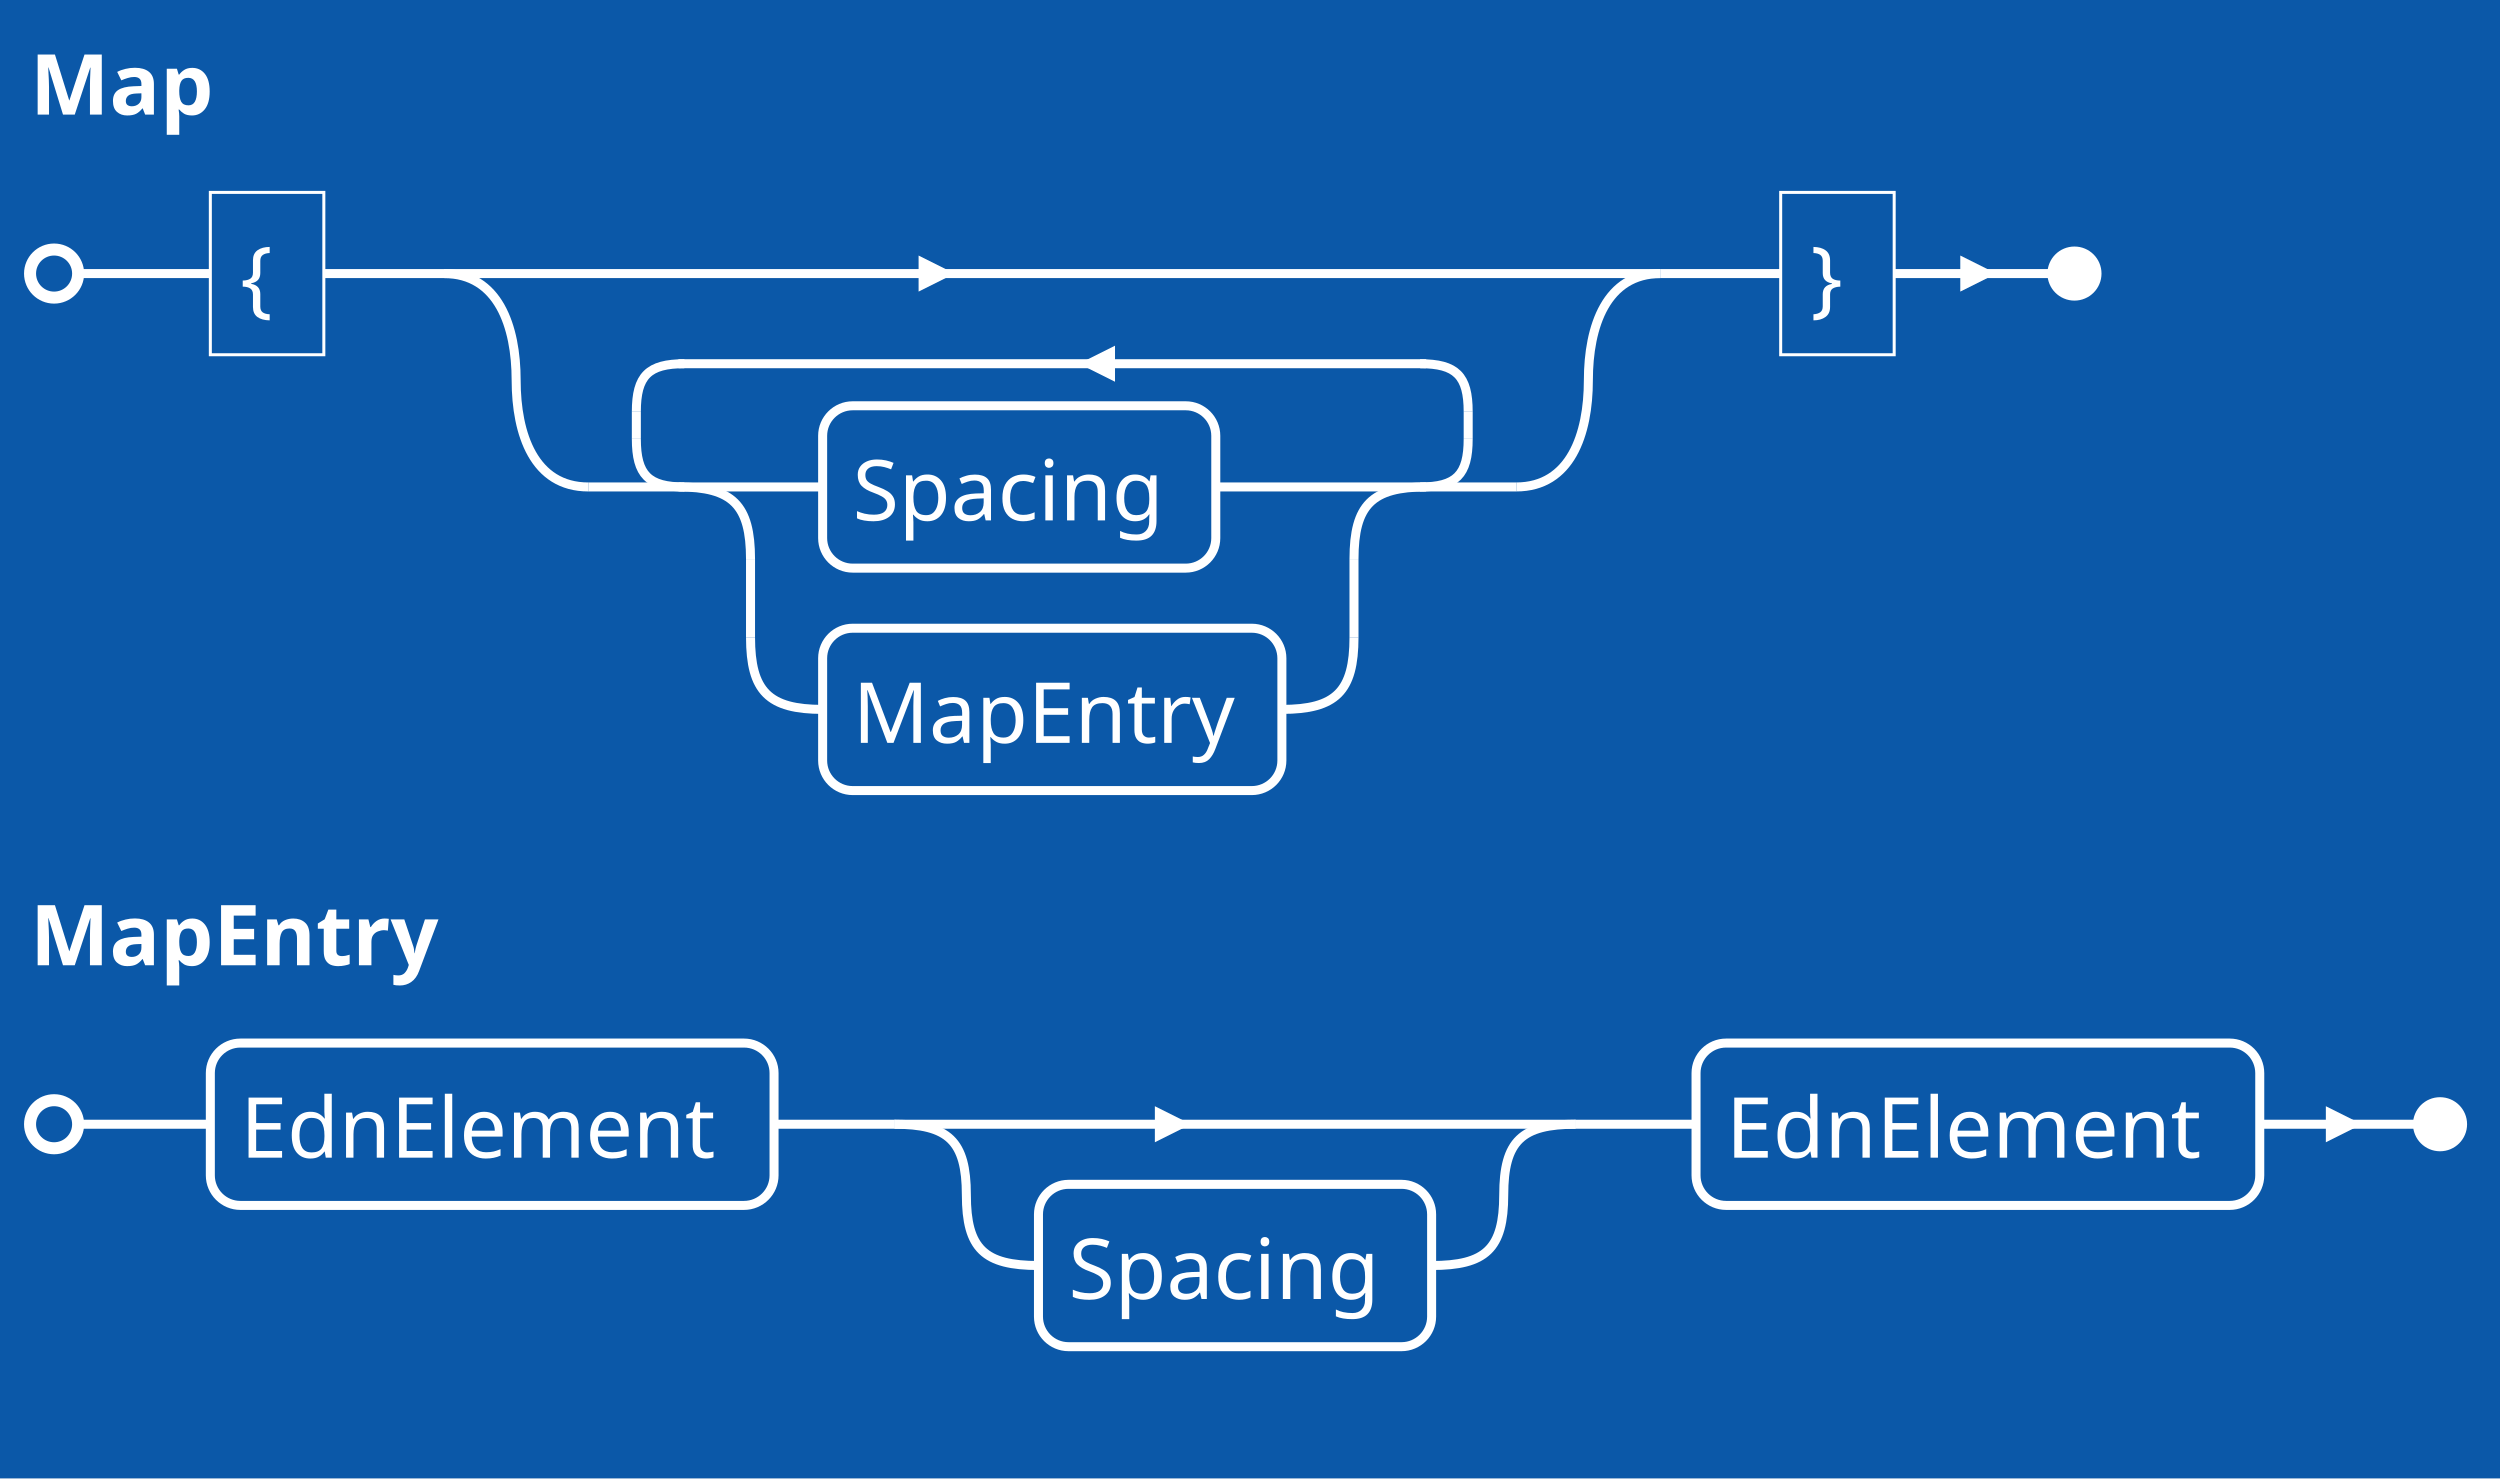
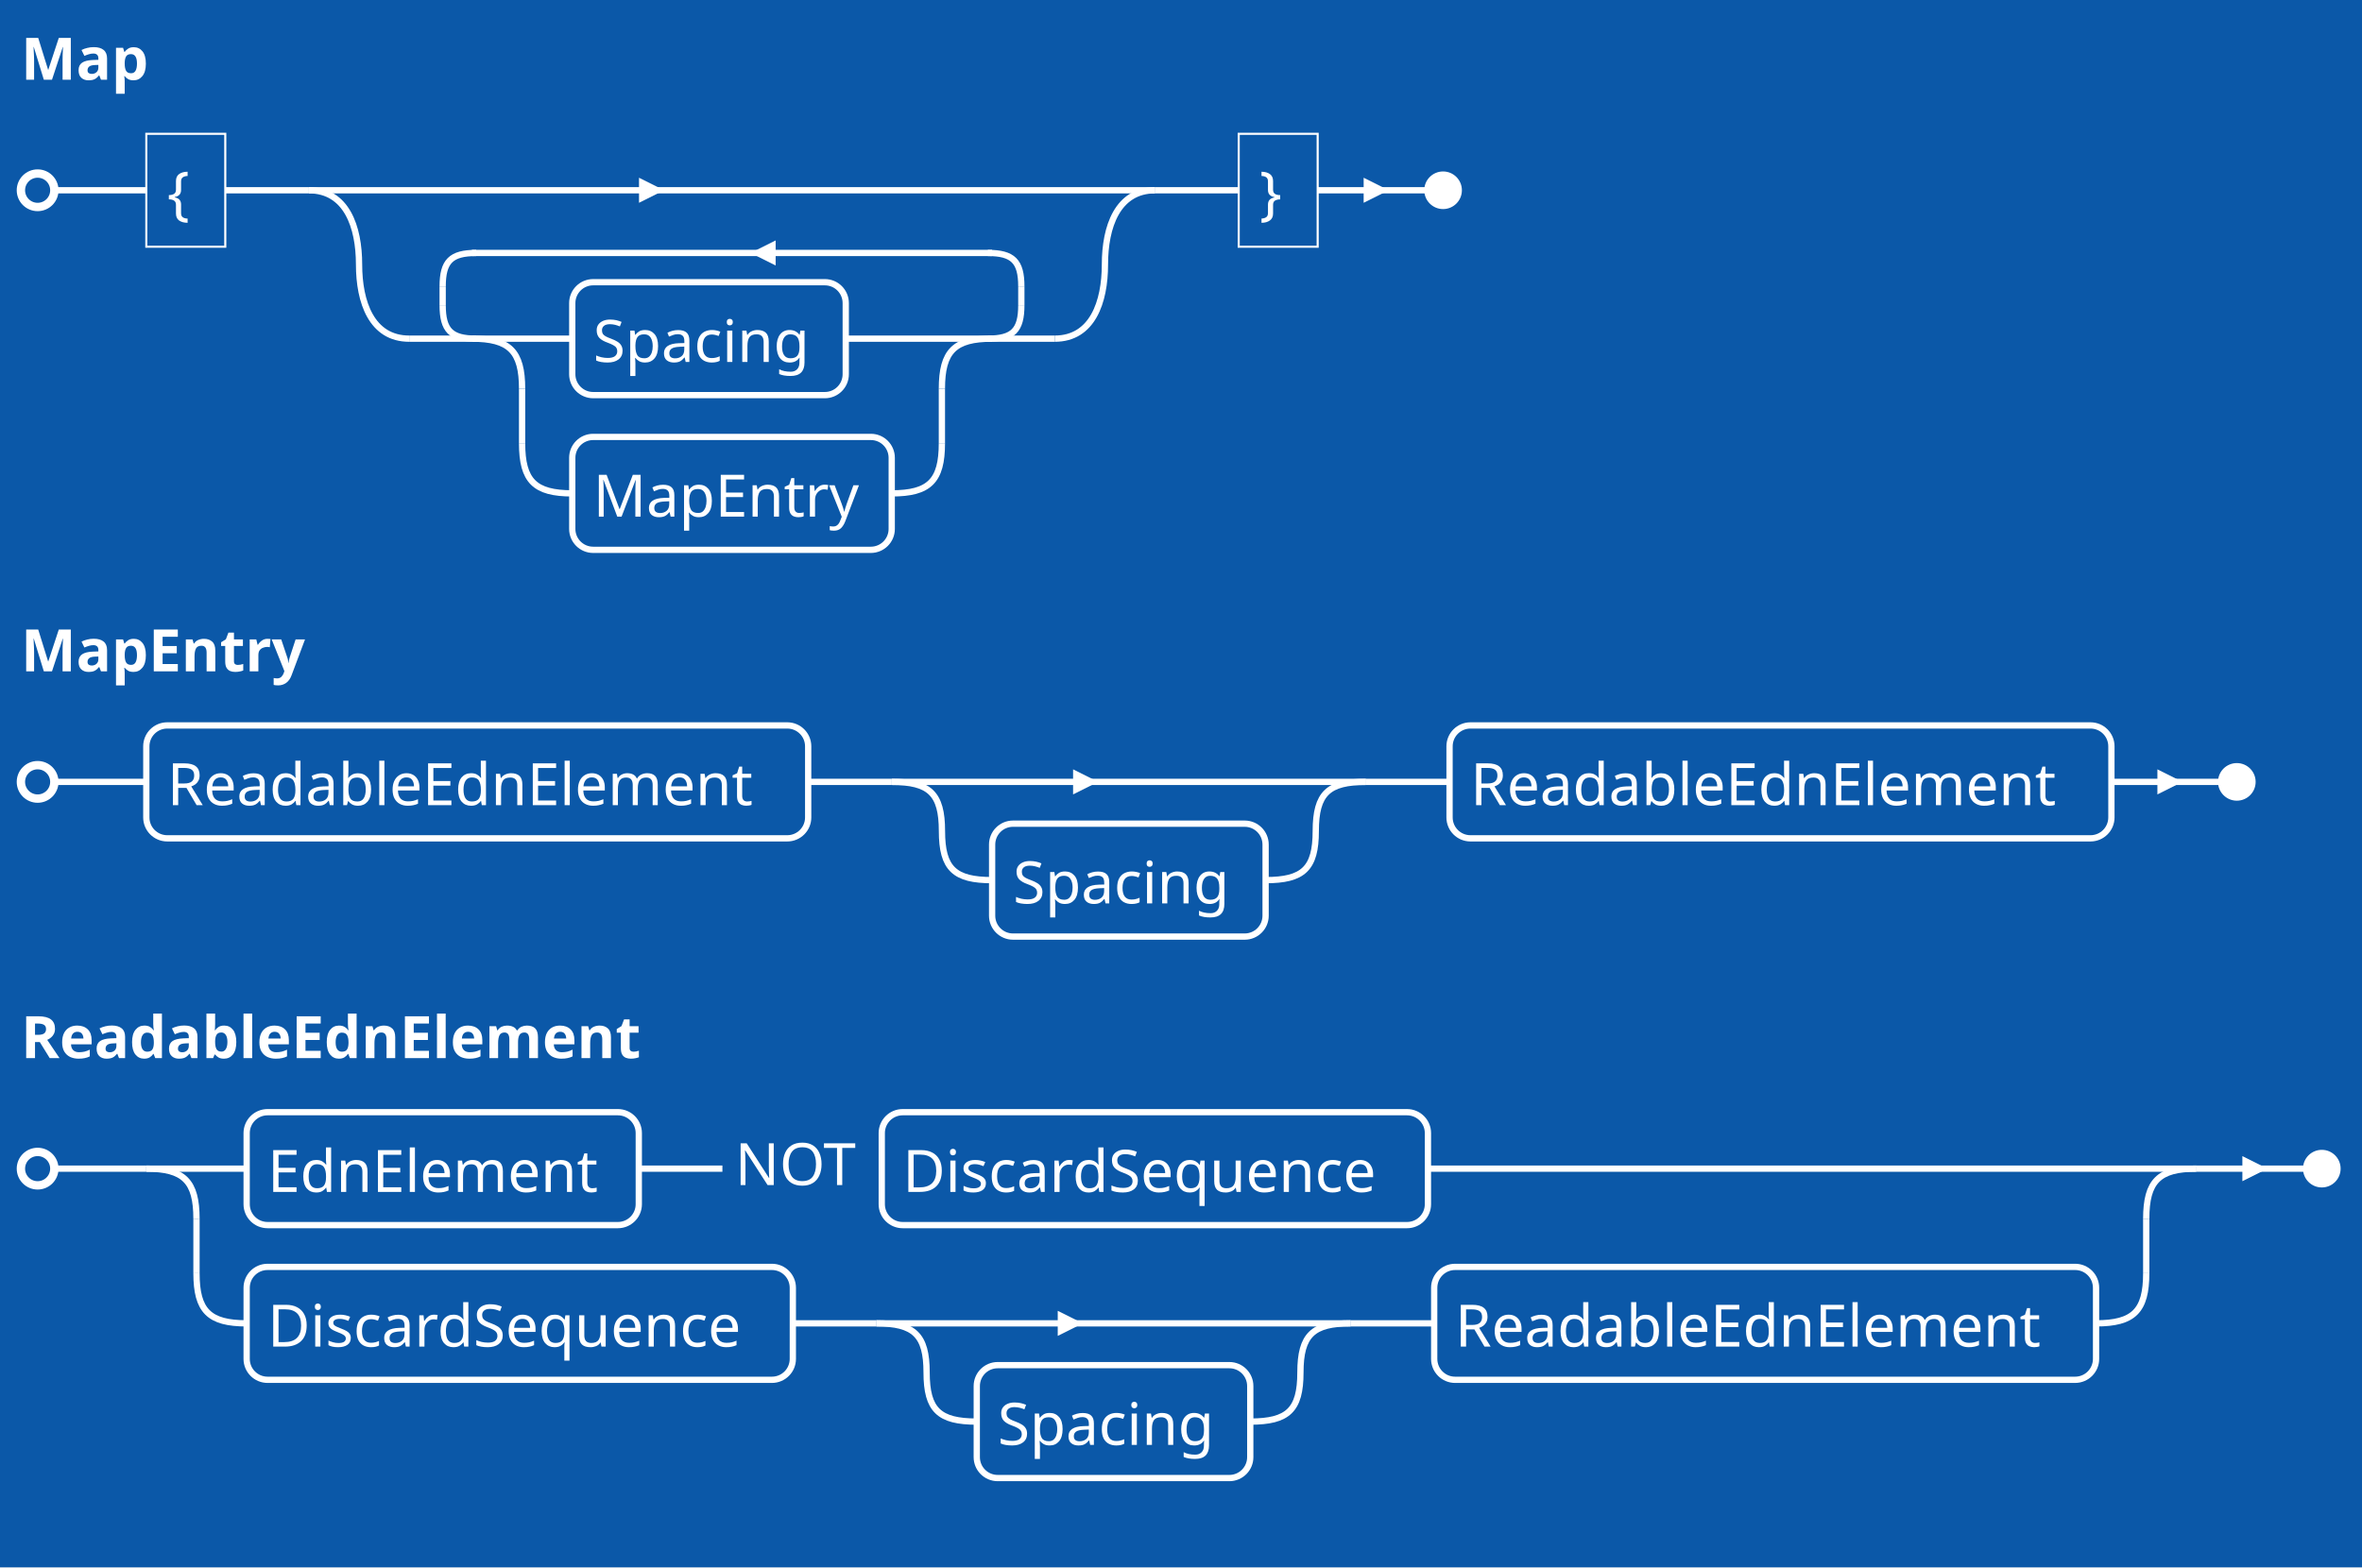
- <svg xmlns="http://www.w3.org/2000/svg" contentStyleType="text/css" data-diagram-type="EBNF" height="246px" preserveAspectRatio="none" style="width:416px;height:246px;background:#0B58A8;" version="1.1" viewBox="0 0 416 246" width="416px" zoomAndPan="magnify">
+ <svg xmlns="http://www.w3.org/2000/svg" contentStyleType="text/css" data-diagram-type="EBNF" height="375px" preserveAspectRatio="none" style="width:565px;height:375px;background:#0B58A8;" version="1.1" viewBox="0 0 565 375" width="565px" zoomAndPan="magnify">
  <defs />
  <g>
-     <rect fill="#0B58A8" height="246" style="stroke:none;stroke-width:1;" width="416" x="0" y="0" />
+     <rect fill="#0B58A8" height="375" style="stroke:none;stroke-width:1;" width="565" x="0" y="0" />
    <text fill="#FFFFFF" font-family="Verdana" font-size="14" font-weight="bold" lengthAdjust="spacing" textLength="32.409" x="5" y="19.075">Map</text>
    <line style="stroke:#FFFFFF;stroke-width:1.5;" x1="35" x2="35" y1="45.522" y2="45.522" />
    <rect fill="none" height="27.015" style="stroke:#FFFFFF;stroke-width:0.5;" width="18.887" x="35" y="32.015" />
    <text fill="#FFFFFF" font-family="Verdana" font-size="14" lengthAdjust="spacing" textLength="8.887" x="40" y="51.09">{</text>
    <line style="stroke:#FFFFFF;stroke-width:1.5;" x1="53.887" x2="73.887" y1="45.522" y2="45.522" />
    <line style="stroke:#FFFFFF;stroke-width:1.5;" x1="73.887" x2="276.305" y1="45.522" y2="45.522" />
    <path d="M152.854,45.522 L152.854,42.522 L158.854,45.522 L152.854,48.522 L152.854,45.522" fill="#FFFFFF" />
    <path d="M73.887,45.522 C82.887,45.522 85.887,54.276 85.887,63.276 C85.887,72.276 88.887,81.029 97.887,81.029" fill="none" style="stroke:#FFFFFF;stroke-width:1.5;" />
    <path d="M252.305,81.029 C261.305,81.029 264.305,72.276 264.305,63.276 C264.305,54.276 267.305,45.522 276.305,45.522" fill="none" style="stroke:#FFFFFF;stroke-width:1.5;" />
    <path d="M105.887,73.029 C105.887,79.029 107.887,81.029 113.887,81.029" fill="none" style="stroke:#FFFFFF;stroke-width:1.5;" />
    <line style="stroke:#FFFFFF;stroke-width:1.5;" x1="105.887" x2="105.887" y1="68.522" y2="73.029" />
    <path d="M105.887,68.522 C105.887,62.522 107.887,60.522 113.887,60.522" fill="none" style="stroke:#FFFFFF;stroke-width:1.5;" />
    <line style="stroke:#FFFFFF;stroke-width:1.5;" x1="112.887" x2="237.305" y1="60.522" y2="60.522" />
    <path d="M185.537,60.522 L185.537,57.522 L179.537,60.522 L185.537,63.522 L185.537,60.522" fill="#FFFFFF" />
    <path d="M244.305,73.029 C244.305,79.029 242.305,81.029 236.305,81.029" fill="none" style="stroke:#FFFFFF;stroke-width:1.5;" />
    <line style="stroke:#FFFFFF;stroke-width:1.5;" x1="244.305" x2="244.305" y1="68.522" y2="73.029" />
    <path d="M236.305,60.522 C242.305,60.522 244.305,62.522 244.305,68.522" fill="none" style="stroke:#FFFFFF;stroke-width:1.5;" />
    <line style="stroke:#FFFFFF;stroke-width:1.5;" x1="97.887" x2="112.887" y1="81.029" y2="81.029" />
    <line style="stroke:#FFFFFF;stroke-width:1.5;" x1="237.305" x2="252.305" y1="81.029" y2="81.029" />
    <rect fill="#0B58A8" height="27.015" rx="5" ry="5" style="stroke:#FFFFFF;stroke-width:1.5;" width="65.419" x="136.887" y="67.522" />
    <text fill="#FFFFFF" font-family="Verdana" font-size="14" lengthAdjust="spacing" textLength="55.419" x="141.887" y="86.597">Spacing</text>
    <line style="stroke:#FFFFFF;stroke-width:1.5;" x1="112.887" x2="136.887" y1="81.029" y2="81.029" />
    <line style="stroke:#FFFFFF;stroke-width:1.5;" x1="202.306" x2="237.305" y1="81.029" y2="81.029" />
    <rect fill="#0B58A8" height="27.015" rx="5" ry="5" style="stroke:#FFFFFF;stroke-width:1.5;" width="76.418" x="136.887" y="104.537" />
    <text fill="#FFFFFF" font-family="Verdana" font-size="14" lengthAdjust="spacing" textLength="66.418" x="141.887" y="123.612">MapEntry</text>
    <line style="stroke:#FFFFFF;stroke-width:1.5;" x1="213.305" x2="213.305" y1="118.044" y2="118.044" />
    <path d="M124.887,106.044 C124.887,115.044 127.887,118.044 136.887,118.044" fill="none" style="stroke:#FFFFFF;stroke-width:1.5;" />
    <line style="stroke:#FFFFFF;stroke-width:1.5;" x1="124.887" x2="124.887" y1="93.029" y2="106.044" />
    <path d="M112.887,81.029 C121.887,81.029 124.887,84.029 124.887,93.029" fill="none" style="stroke:#FFFFFF;stroke-width:1.5;" />
    <path d="M225.305,106.044 C225.305,115.044 222.305,118.044 213.305,118.044" fill="none" style="stroke:#FFFFFF;stroke-width:1.5;" />
    <line style="stroke:#FFFFFF;stroke-width:1.5;" x1="225.305" x2="225.305" y1="93.029" y2="106.044" />
    <path d="M225.305,93.029 C225.305,84.029 228.305,81.029 237.305,81.029" fill="none" style="stroke:#FFFFFF;stroke-width:1.5;" />
    <line style="stroke:#FFFFFF;stroke-width:1.5;" x1="276.305" x2="296.305" y1="45.522" y2="45.522" />
    <rect fill="none" height="27.015" style="stroke:#FFFFFF;stroke-width:0.5;" width="18.887" x="296.305" y="32.015" />
    <text fill="#FFFFFF" font-family="Verdana" font-size="14" lengthAdjust="spacing" textLength="8.887" x="301.305" y="51.09">}</text>
    <ellipse cx="9" cy="45.522" fill="none" rx="4" ry="4" style="stroke:#FFFFFF;stroke-width:2;" />
    <ellipse cx="345.191" cy="45.522" fill="#FFFFFF" rx="4" ry="4" style="stroke:#FFFFFF;stroke-width:1;" />
    <line style="stroke:#FFFFFF;stroke-width:1.5;" x1="13" x2="35" y1="45.522" y2="45.522" />
    <line style="stroke:#FFFFFF;stroke-width:1.5;" x1="315.191" x2="341.191" y1="45.522" y2="45.522" />
    <path d="M326.191,45.522 L326.191,42.522 L332.191,45.522 L326.191,48.522 L326.191,45.522" fill="#FFFFFF" />
    <text fill="#FFFFFF" font-family="Verdana" font-size="14" font-weight="bold" lengthAdjust="spacing" textLength="74.395" x="5" y="160.626">MapEntry</text>
    <line style="stroke:#FFFFFF;stroke-width:1.5;" x1="35" x2="35" y1="187.073" y2="187.073" />
-     <rect fill="#0B58A8" height="27.015" rx="5" ry="5" style="stroke:#FFFFFF;stroke-width:1.5;" width="93.802" x="35" y="173.566" />
-     <text fill="#FFFFFF" font-family="Verdana" font-size="14" lengthAdjust="spacing" textLength="83.802" x="40" y="192.641">EdnElement</text>
-     <line style="stroke:#FFFFFF;stroke-width:1.5;" x1="128.802" x2="148.802" y1="187.073" y2="187.073" />
-     <line style="stroke:#FFFFFF;stroke-width:1.5;" x1="148.802" x2="262.221" y1="187.073" y2="187.073" />
-     <path d="M192.169,187.073 L192.169,184.073 L198.169,187.073 L192.169,190.073 L192.169,187.073" fill="#FFFFFF" />
-     <path d="M148.802,187.073 C157.802,187.073 160.802,189.827 160.802,198.827 C160.802,207.827 163.802,210.581 172.802,210.581" fill="none" style="stroke:#FFFFFF;stroke-width:1.5;" />
-     <path d="M238.221,210.581 C247.221,210.581 250.221,207.827 250.221,198.827 C250.221,189.827 253.221,187.073 262.221,187.073" fill="none" style="stroke:#FFFFFF;stroke-width:1.5;" />
-     <rect fill="#0B58A8" height="27.015" rx="5" ry="5" style="stroke:#FFFFFF;stroke-width:1.5;" width="65.419" x="172.802" y="197.073" />
-     <text fill="#FFFFFF" font-family="Verdana" font-size="14" lengthAdjust="spacing" textLength="55.419" x="177.802" y="216.148">Spacing</text>
-     <line style="stroke:#FFFFFF;stroke-width:1.5;" x1="262.221" x2="282.221" y1="187.073" y2="187.073" />
-     <rect fill="#0B58A8" height="27.015" rx="5" ry="5" style="stroke:#FFFFFF;stroke-width:1.5;" width="93.802" x="282.221" y="173.566" />
-     <text fill="#FFFFFF" font-family="Verdana" font-size="14" lengthAdjust="spacing" textLength="83.802" x="287.221" y="192.641">EdnElement</text>
+     <rect fill="#0B58A8" height="27.015" rx="5" ry="5" style="stroke:#FFFFFF;stroke-width:1.5;" width="158.319" x="35" y="173.566" />
+     <text fill="#FFFFFF" font-family="Verdana" font-size="14" lengthAdjust="spacing" textLength="148.319" x="40" y="192.641">ReadableEdnElement</text>
+     <line style="stroke:#FFFFFF;stroke-width:1.5;" x1="193.319" x2="213.319" y1="187.073" y2="187.073" />
+     <line style="stroke:#FFFFFF;stroke-width:1.5;" x1="213.319" x2="326.738" y1="187.073" y2="187.073" />
+     <path d="M256.687,187.073 L256.687,184.073 L262.687,187.073 L256.687,190.073 L256.687,187.073" fill="#FFFFFF" />
+     <path d="M213.319,187.073 C222.319,187.073 225.319,189.827 225.319,198.827 C225.319,207.827 228.319,210.581 237.319,210.581" fill="none" style="stroke:#FFFFFF;stroke-width:1.5;" />
+     <path d="M302.738,210.581 C311.738,210.581 314.738,207.827 314.738,198.827 C314.738,189.827 317.738,187.073 326.738,187.073" fill="none" style="stroke:#FFFFFF;stroke-width:1.5;" />
+     <rect fill="#0B58A8" height="27.015" rx="5" ry="5" style="stroke:#FFFFFF;stroke-width:1.5;" width="65.419" x="237.319" y="197.073" />
+     <text fill="#FFFFFF" font-family="Verdana" font-size="14" lengthAdjust="spacing" textLength="55.419" x="242.319" y="216.148">Spacing</text>
+     <line style="stroke:#FFFFFF;stroke-width:1.5;" x1="326.738" x2="346.738" y1="187.073" y2="187.073" />
+     <rect fill="#0B58A8" height="27.015" rx="5" ry="5" style="stroke:#FFFFFF;stroke-width:1.5;" width="158.319" x="346.738" y="173.566" />
+     <text fill="#FFFFFF" font-family="Verdana" font-size="14" lengthAdjust="spacing" textLength="148.319" x="351.738" y="192.641">ReadableEdnElement</text>
    <ellipse cx="9" cy="187.073" fill="none" rx="4" ry="4" style="stroke:#FFFFFF;stroke-width:2;" />
-     <ellipse cx="406.022" cy="187.073" fill="#FFFFFF" rx="4" ry="4" style="stroke:#FFFFFF;stroke-width:1;" />
+     <ellipse cx="535.058" cy="187.073" fill="#FFFFFF" rx="4" ry="4" style="stroke:#FFFFFF;stroke-width:1;" />
    <line style="stroke:#FFFFFF;stroke-width:1.5;" x1="13" x2="35" y1="187.073" y2="187.073" />
-     <line style="stroke:#FFFFFF;stroke-width:1.5;" x1="376.022" x2="402.022" y1="187.073" y2="187.073" />
-     <path d="M387.022,187.073 L387.022,184.073 L393.022,187.073 L387.022,190.073 L387.022,187.073" fill="#FFFFFF" />
+     <line style="stroke:#FFFFFF;stroke-width:1.5;" x1="505.058" x2="531.058" y1="187.073" y2="187.073" />
+     <path d="M516.058,187.073 L516.058,184.073 L522.058,187.073 L516.058,190.073 L516.058,187.073" fill="#FFFFFF" />
+     <text fill="#FFFFFF" font-family="Verdana" font-size="14" font-weight="bold" lengthAdjust="spacing" textLength="166.045" x="5" y="253.163">ReadableEdnElement</text>
+     <line style="stroke:#FFFFFF;stroke-width:1.5;" x1="59" x2="59" y1="279.61" y2="279.61" />
+     <rect fill="#0B58A8" height="27.015" rx="5" ry="5" style="stroke:#FFFFFF;stroke-width:1.5;" width="93.802" x="59" y="266.103" />
+     <text fill="#FFFFFF" font-family="Verdana" font-size="14" lengthAdjust="spacing" textLength="83.802" x="64" y="285.178">EdnElement</text>
+     <line style="stroke:#FFFFFF;stroke-width:1.5;" x1="152.802" x2="172.802" y1="279.61" y2="279.61" />
+     <text fill="#FFFFFF" font-family="Verdana" font-size="14" lengthAdjust="spacing" textLength="30.119" x="175.802" y="283.549">NOT</text>
+     <rect fill="#0B58A8" height="27.015" rx="5" ry="5" style="stroke:#FFFFFF;stroke-width:1.5;" width="130.648" x="210.921" y="266.103" />
+     <text fill="#FFFFFF" font-family="Verdana" font-size="14" lengthAdjust="spacing" textLength="120.647" x="215.921" y="285.178">DiscardSequence</text>
+     <line style="stroke:#FFFFFF;stroke-width:1.5;" x1="35" x2="59" y1="279.61" y2="279.61" />
+     <line style="stroke:#FFFFFF;stroke-width:1.5;" x1="341.568" x2="525.386" y1="279.61" y2="279.61" />
+     <line style="stroke:#FFFFFF;stroke-width:1.5;" x1="59" x2="59" y1="316.625" y2="316.625" />
+     <rect fill="#0B58A8" height="27.015" rx="5" ry="5" style="stroke:#FFFFFF;stroke-width:1.5;" width="130.648" x="59" y="303.117" />
+     <text fill="#FFFFFF" font-family="Verdana" font-size="14" lengthAdjust="spacing" textLength="120.647" x="64" y="322.192">DiscardSequence</text>
+     <line style="stroke:#FFFFFF;stroke-width:1.5;" x1="189.648" x2="209.648" y1="316.625" y2="316.625" />
+     <line style="stroke:#FFFFFF;stroke-width:1.5;" x1="209.648" x2="323.066" y1="316.625" y2="316.625" />
+     <path d="M253.015,316.625 L253.015,313.625 L259.015,316.625 L253.015,319.625 L253.015,316.625" fill="#FFFFFF" />
+     <path d="M209.648,316.625 C218.648,316.625 221.648,319.378 221.648,328.378 C221.648,337.378 224.648,340.132 233.648,340.132" fill="none" style="stroke:#FFFFFF;stroke-width:1.5;" />
+     <path d="M299.066,340.132 C308.066,340.132 311.066,337.378 311.066,328.378 C311.066,319.378 314.066,316.625 323.066,316.625" fill="none" style="stroke:#FFFFFF;stroke-width:1.5;" />
+     <rect fill="#0B58A8" height="27.015" rx="5" ry="5" style="stroke:#FFFFFF;stroke-width:1.5;" width="65.419" x="233.648" y="326.625" />
+     <text fill="#FFFFFF" font-family="Verdana" font-size="14" lengthAdjust="spacing" textLength="55.419" x="238.648" y="345.7">Spacing</text>
+     <line style="stroke:#FFFFFF;stroke-width:1.5;" x1="323.066" x2="343.066" y1="316.625" y2="316.625" />
+     <rect fill="#0B58A8" height="27.015" rx="5" ry="5" style="stroke:#FFFFFF;stroke-width:1.5;" width="158.319" x="343.066" y="303.117" />
+     <text fill="#FFFFFF" font-family="Verdana" font-size="14" lengthAdjust="spacing" textLength="148.319" x="348.066" y="322.192">ReadableEdnElement</text>
+     <line style="stroke:#FFFFFF;stroke-width:1.5;" x1="501.386" x2="501.386" y1="316.625" y2="316.625" />
+     <path d="M47,304.625 C47,313.625 50,316.625 59,316.625" fill="none" style="stroke:#FFFFFF;stroke-width:1.5;" />
+     <line style="stroke:#FFFFFF;stroke-width:1.5;" x1="47" x2="47" y1="291.61" y2="304.625" />
+     <path d="M35,279.61 C44,279.61 47,282.61 47,291.61" fill="none" style="stroke:#FFFFFF;stroke-width:1.5;" />
+     <path d="M513.386,304.625 C513.386,313.625 510.386,316.625 501.386,316.625" fill="none" style="stroke:#FFFFFF;stroke-width:1.5;" />
+     <line style="stroke:#FFFFFF;stroke-width:1.5;" x1="513.386" x2="513.386" y1="291.61" y2="304.625" />
+     <path d="M513.386,291.61 C513.386,282.61 516.386,279.61 525.386,279.61" fill="none" style="stroke:#FFFFFF;stroke-width:1.5;" />
+     <ellipse cx="9" cy="279.61" fill="none" rx="4" ry="4" style="stroke:#FFFFFF;stroke-width:2;" />
+     <ellipse cx="555.386" cy="279.61" fill="#FFFFFF" rx="4" ry="4" style="stroke:#FFFFFF;stroke-width:1;" />
+     <line style="stroke:#FFFFFF;stroke-width:1.5;" x1="13" x2="35" y1="279.61" y2="279.61" />
+     <line style="stroke:#FFFFFF;stroke-width:1.5;" x1="525.386" x2="551.386" y1="279.61" y2="279.61" />
+     <path d="M536.386,279.61 L536.386,276.61 L542.386,279.61 L536.386,282.61 L536.386,279.61" fill="#FFFFFF" />
  </g>
</svg>
